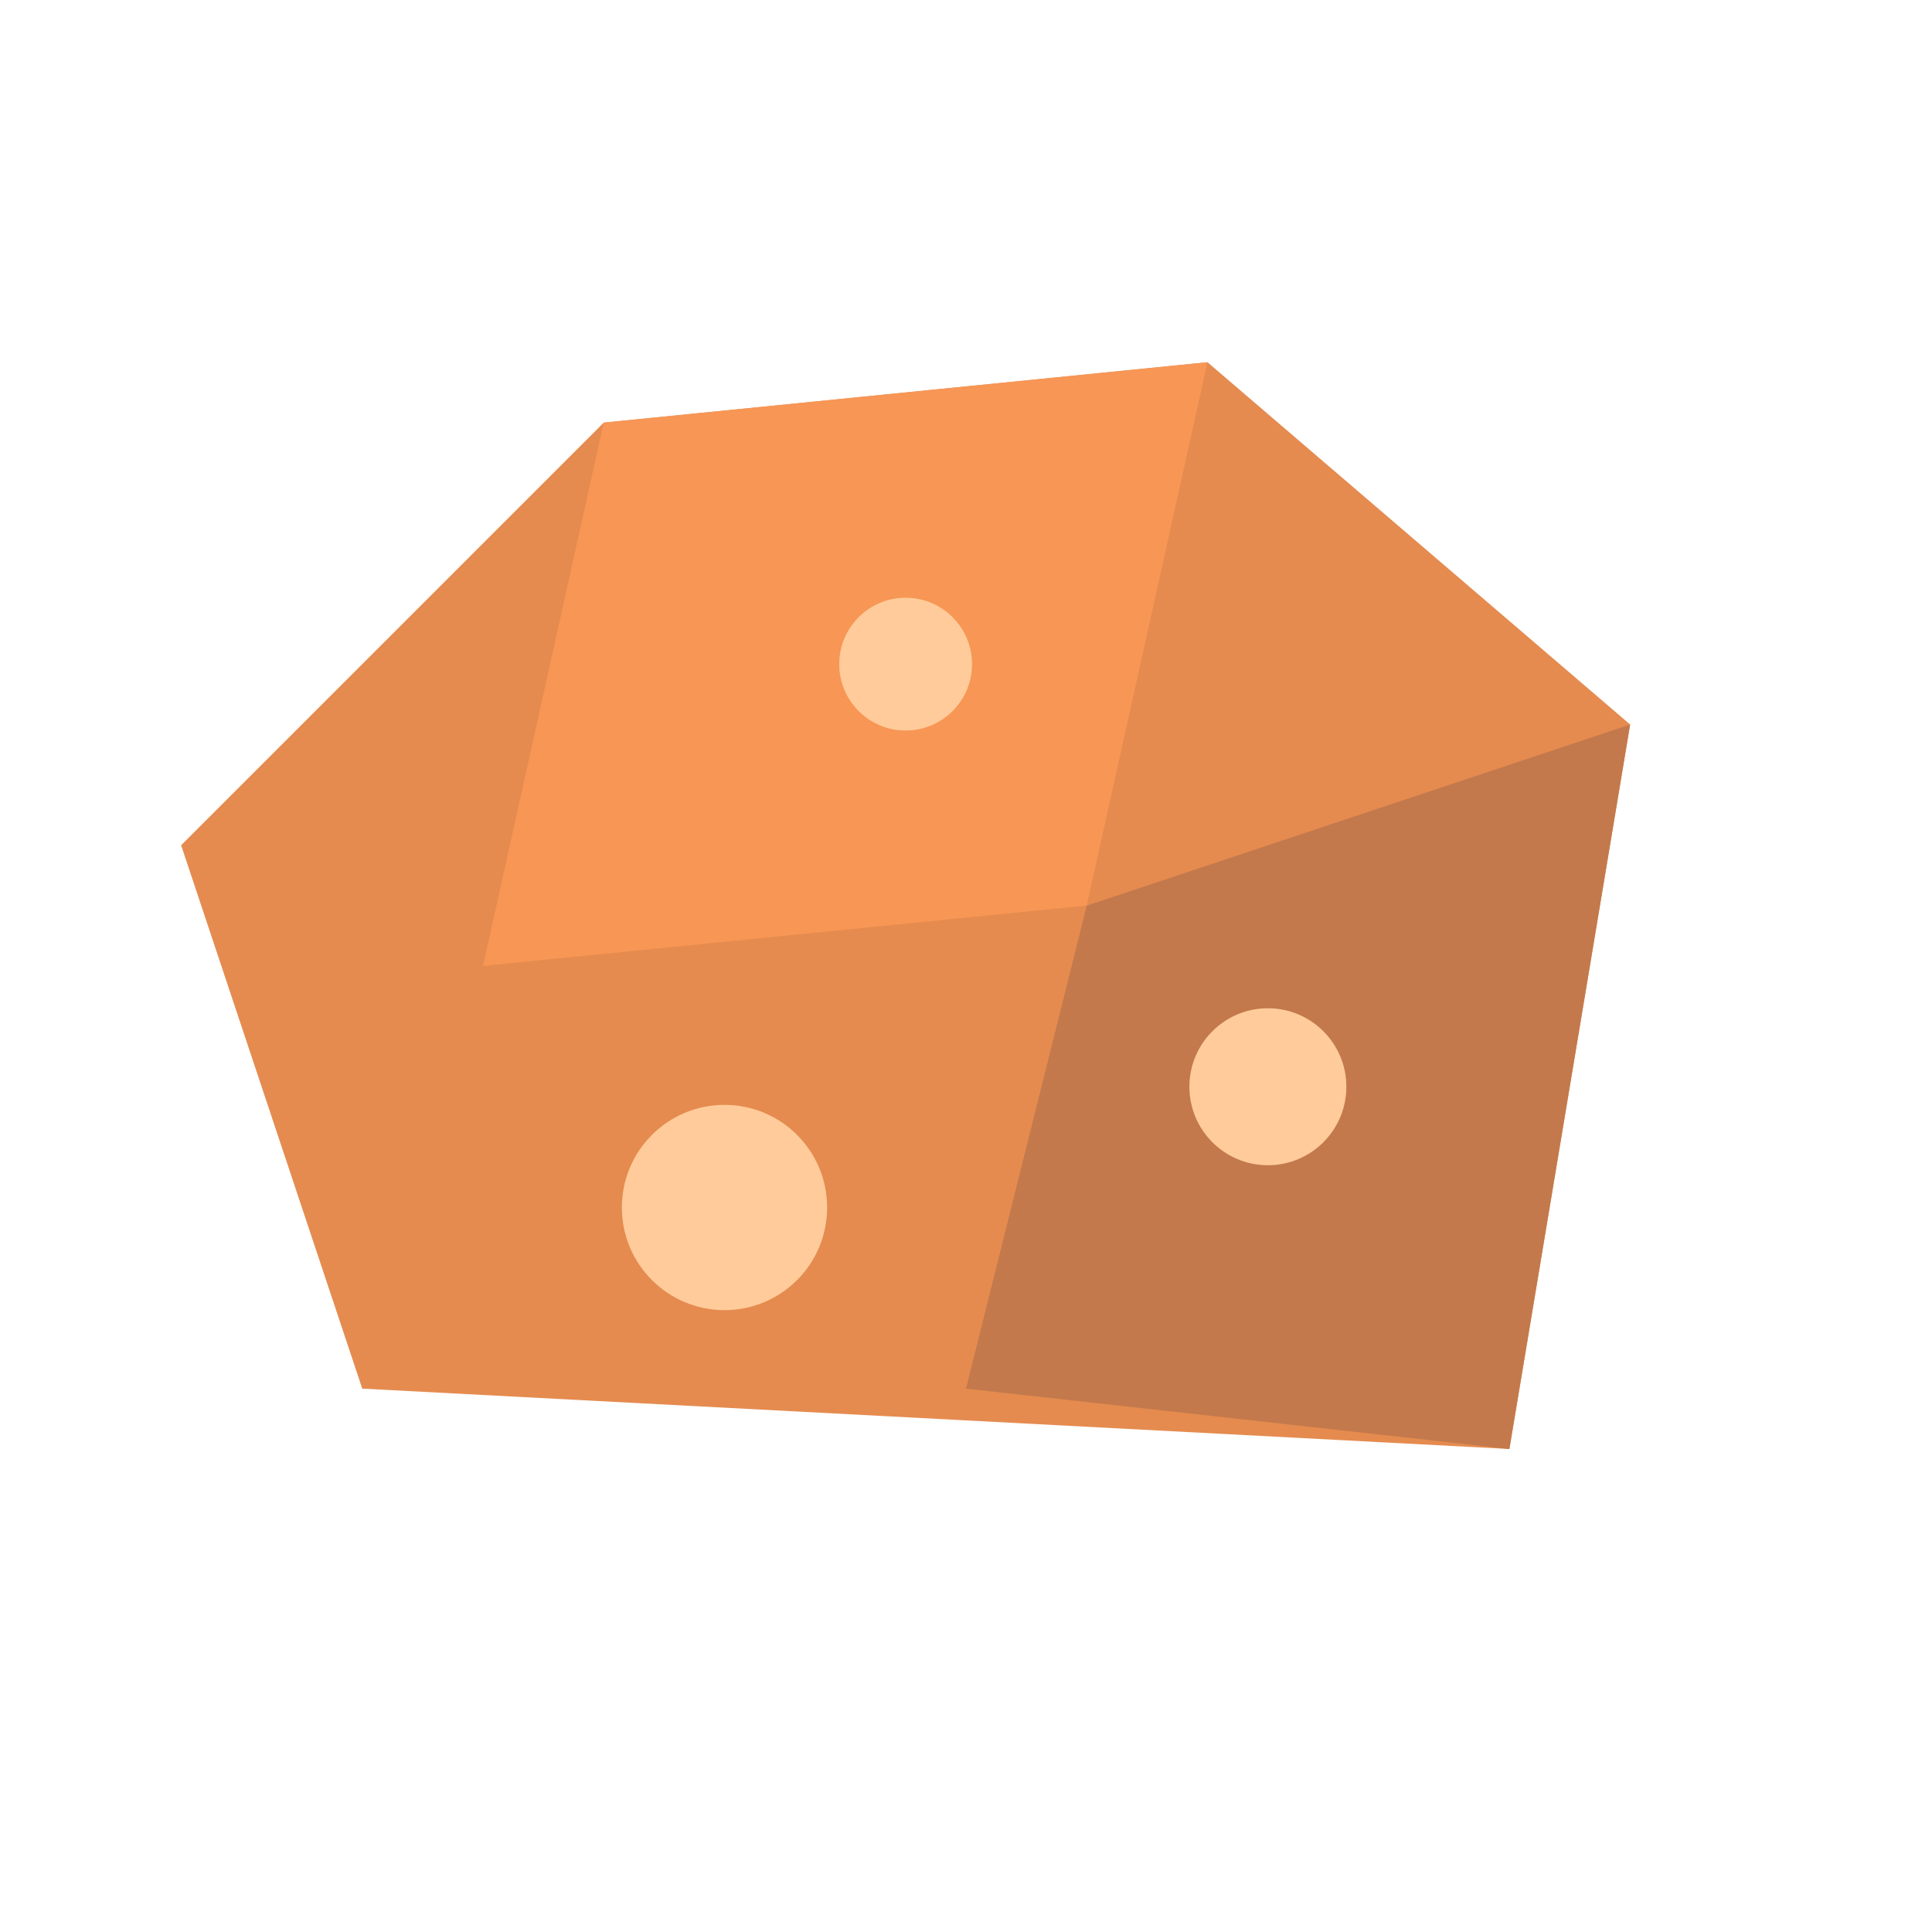
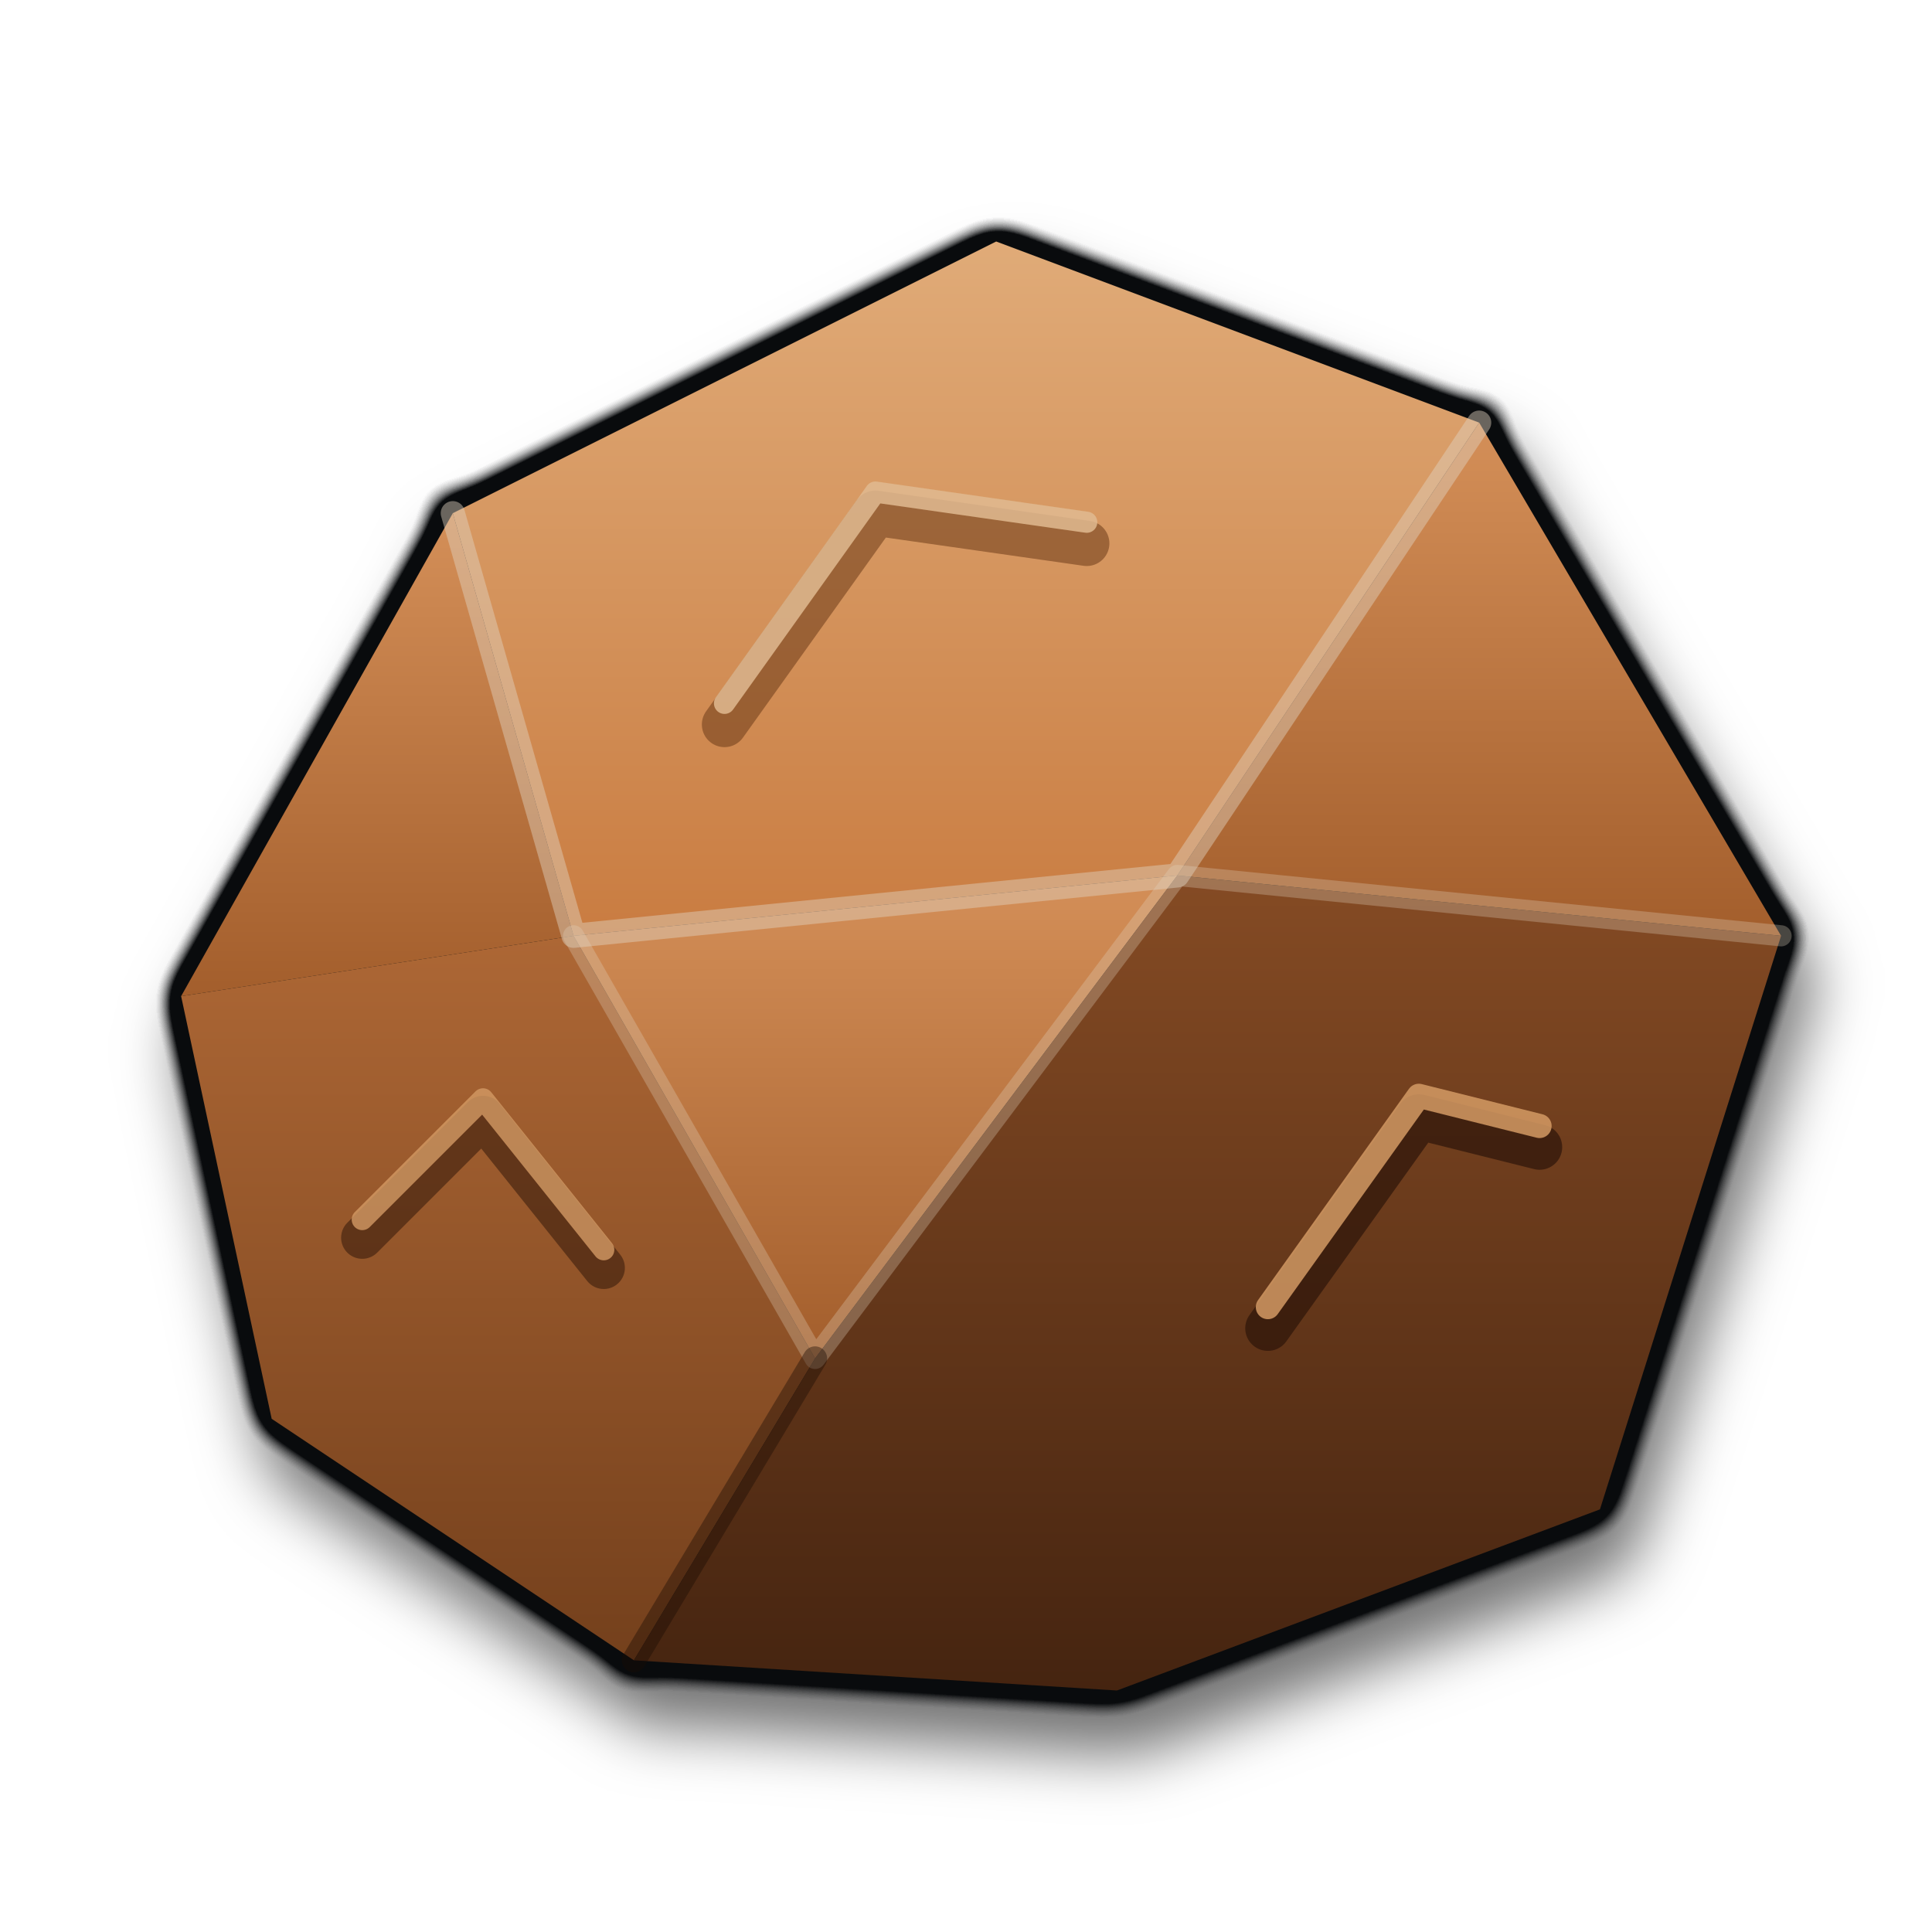
<svg xmlns="http://www.w3.org/2000/svg" viewBox="0 0 64 64">
-   <path d="M12 46 L6 28 L20 14 L40 12 L54 24 L50 48 Z" fill="#e58b4f" />
-   <path d="M20 14 L40 12 L36 30 L16 32 Z" fill="#f79655" />
-   <path d="M36 30 L54 24 L50 48 L32 46 Z" fill="#c3794b" />
-   <circle cx="24" cy="40" r="3.4" fill="#ffcb9a" />
-   <circle cx="42" cy="36" r="2.6" fill="#ffcb9a" />
-   <circle cx="30" cy="22" r="2.2" fill="#ffcb9a" />
+   <defs>
+     <filter id="contour" filterUnits="userSpaceOnUse" x="-4" y="-4" width="72" height="72" color-interpolation-filters="sRGB">
+       <feGaussianBlur in="SourceAlpha" stdDeviation="0.5" />
+       <feComponentTransfer result="edge">
+         <feFuncA type="linear" slope="7" intercept="-0.15" />
+       </feComponentTransfer>
+       <feGaussianBlur in="edge" stdDeviation="1" />
+       <feOffset dx="0.5" dy="1.5" />
+       <feComponentTransfer result="shadow">
+         <feFuncA type="linear" slope="0.55" />
+       </feComponentTransfer>
+       <feFlood flood-color="#090b0d" />
+       <feComposite in2="edge" operator="in" result="line" />
+       <feMerge>
+         <feMergeNode in="shadow" />
+         <feMergeNode in="line" />
+         <feMergeNode in="SourceGraphic" />
+       </feMerge>
+     </filter>
+     <linearGradient id="cuTop" x1="0" y1="0" x2="0" y2="1">
+       <stop offset="0" stop-color="#e0ab78" />
+       <stop offset="1" stop-color="#c97c41" />
+     </linearGradient>
+     <linearGradient id="cuLit" x1="0" y1="0" x2="0" y2="1">
+       <stop offset="0" stop-color="#d48f58" />
+       <stop offset="1" stop-color="#a35e2c" />
+     </linearGradient>
+     <linearGradient id="cuMid" x1="0" y1="0" x2="0" y2="1">
+       <stop offset="0" stop-color="#ad6735" />
+       <stop offset="1" stop-color="#74401c" />
+     </linearGradient>
+     <linearGradient id="cuDark" x1="0" y1="0" x2="0" y2="1">
+       <stop offset="0" stop-color="#854b24" />
+       <stop offset="1" stop-color="#452410" />
+     </linearGradient>
+   </defs>
+   <g filter="url(#contour)">
+     <polygon points="15,17 33,8 49,14 39,29 19,31" fill="url(#cuTop)" />
+     <polygon points="49,14 59,31 39,29" fill="url(#cuLit)" />
+     <polygon points="6,33 15,17 19,31" fill="url(#cuLit)" />
+     <polygon points="6,33 19,31 27,45 21,55 9,47" fill="url(#cuMid)" />
+     <polygon points="19,31 39,29 27,45" fill="url(#cuLit)" />
+     <polygon points="39,29 59,31 53,50 37,56 21,55 27,45" fill="url(#cuDark)" />
+     <path d="M15 17 L19 31 L39 29 L49 14" fill="none" stroke="#e0d2c0" stroke-width="0.8" stroke-linecap="round" stroke-linejoin="round" opacity="0.45" />
+     <path d="M19 31 L27 45 L39 29 L59 31" fill="none" stroke="#e0d2c0" stroke-width="0.7" stroke-linecap="round" stroke-linejoin="round" opacity="0.3" />
+     <path d="M27 45 L21 55" fill="none" stroke="#180a03" stroke-width="0.8" stroke-linecap="round" stroke-linejoin="round" opacity="0.4" />
+     <path d="M24 24 L29 17 L36 18" fill="none" stroke="#6b3a18" stroke-width="1.5" stroke-linecap="round" stroke-linejoin="round" opacity="0.55" />
+     <path d="M24 23.3 L29 16.3 L36 17.3" fill="none" stroke="#e0ba90" stroke-width="0.7" stroke-linecap="round" stroke-linejoin="round" opacity="0.85" />
+     <path d="M42 44 L47 37 L51 38" fill="none" stroke="#2c1408" stroke-width="1.5" stroke-linecap="round" stroke-linejoin="round" opacity="0.7" />
+     <path d="M42 43.3 L47 36.3 L51 37.3" fill="none" stroke="#d39a64" stroke-width="0.8" stroke-linecap="round" stroke-linejoin="round" opacity="0.85" />
+     <path d="M12 41 L16 37 L20 42" fill="none" stroke="#3a1d0b" stroke-width="1.4" stroke-linecap="round" stroke-linejoin="round" opacity="0.6" />
+     <path d="M12 40.4 L16 36.4 L20 41.4" fill="none" stroke="#d39a64" stroke-width="0.7" stroke-linecap="round" stroke-linejoin="round" opacity="0.8" />
+   </g>
</svg>
